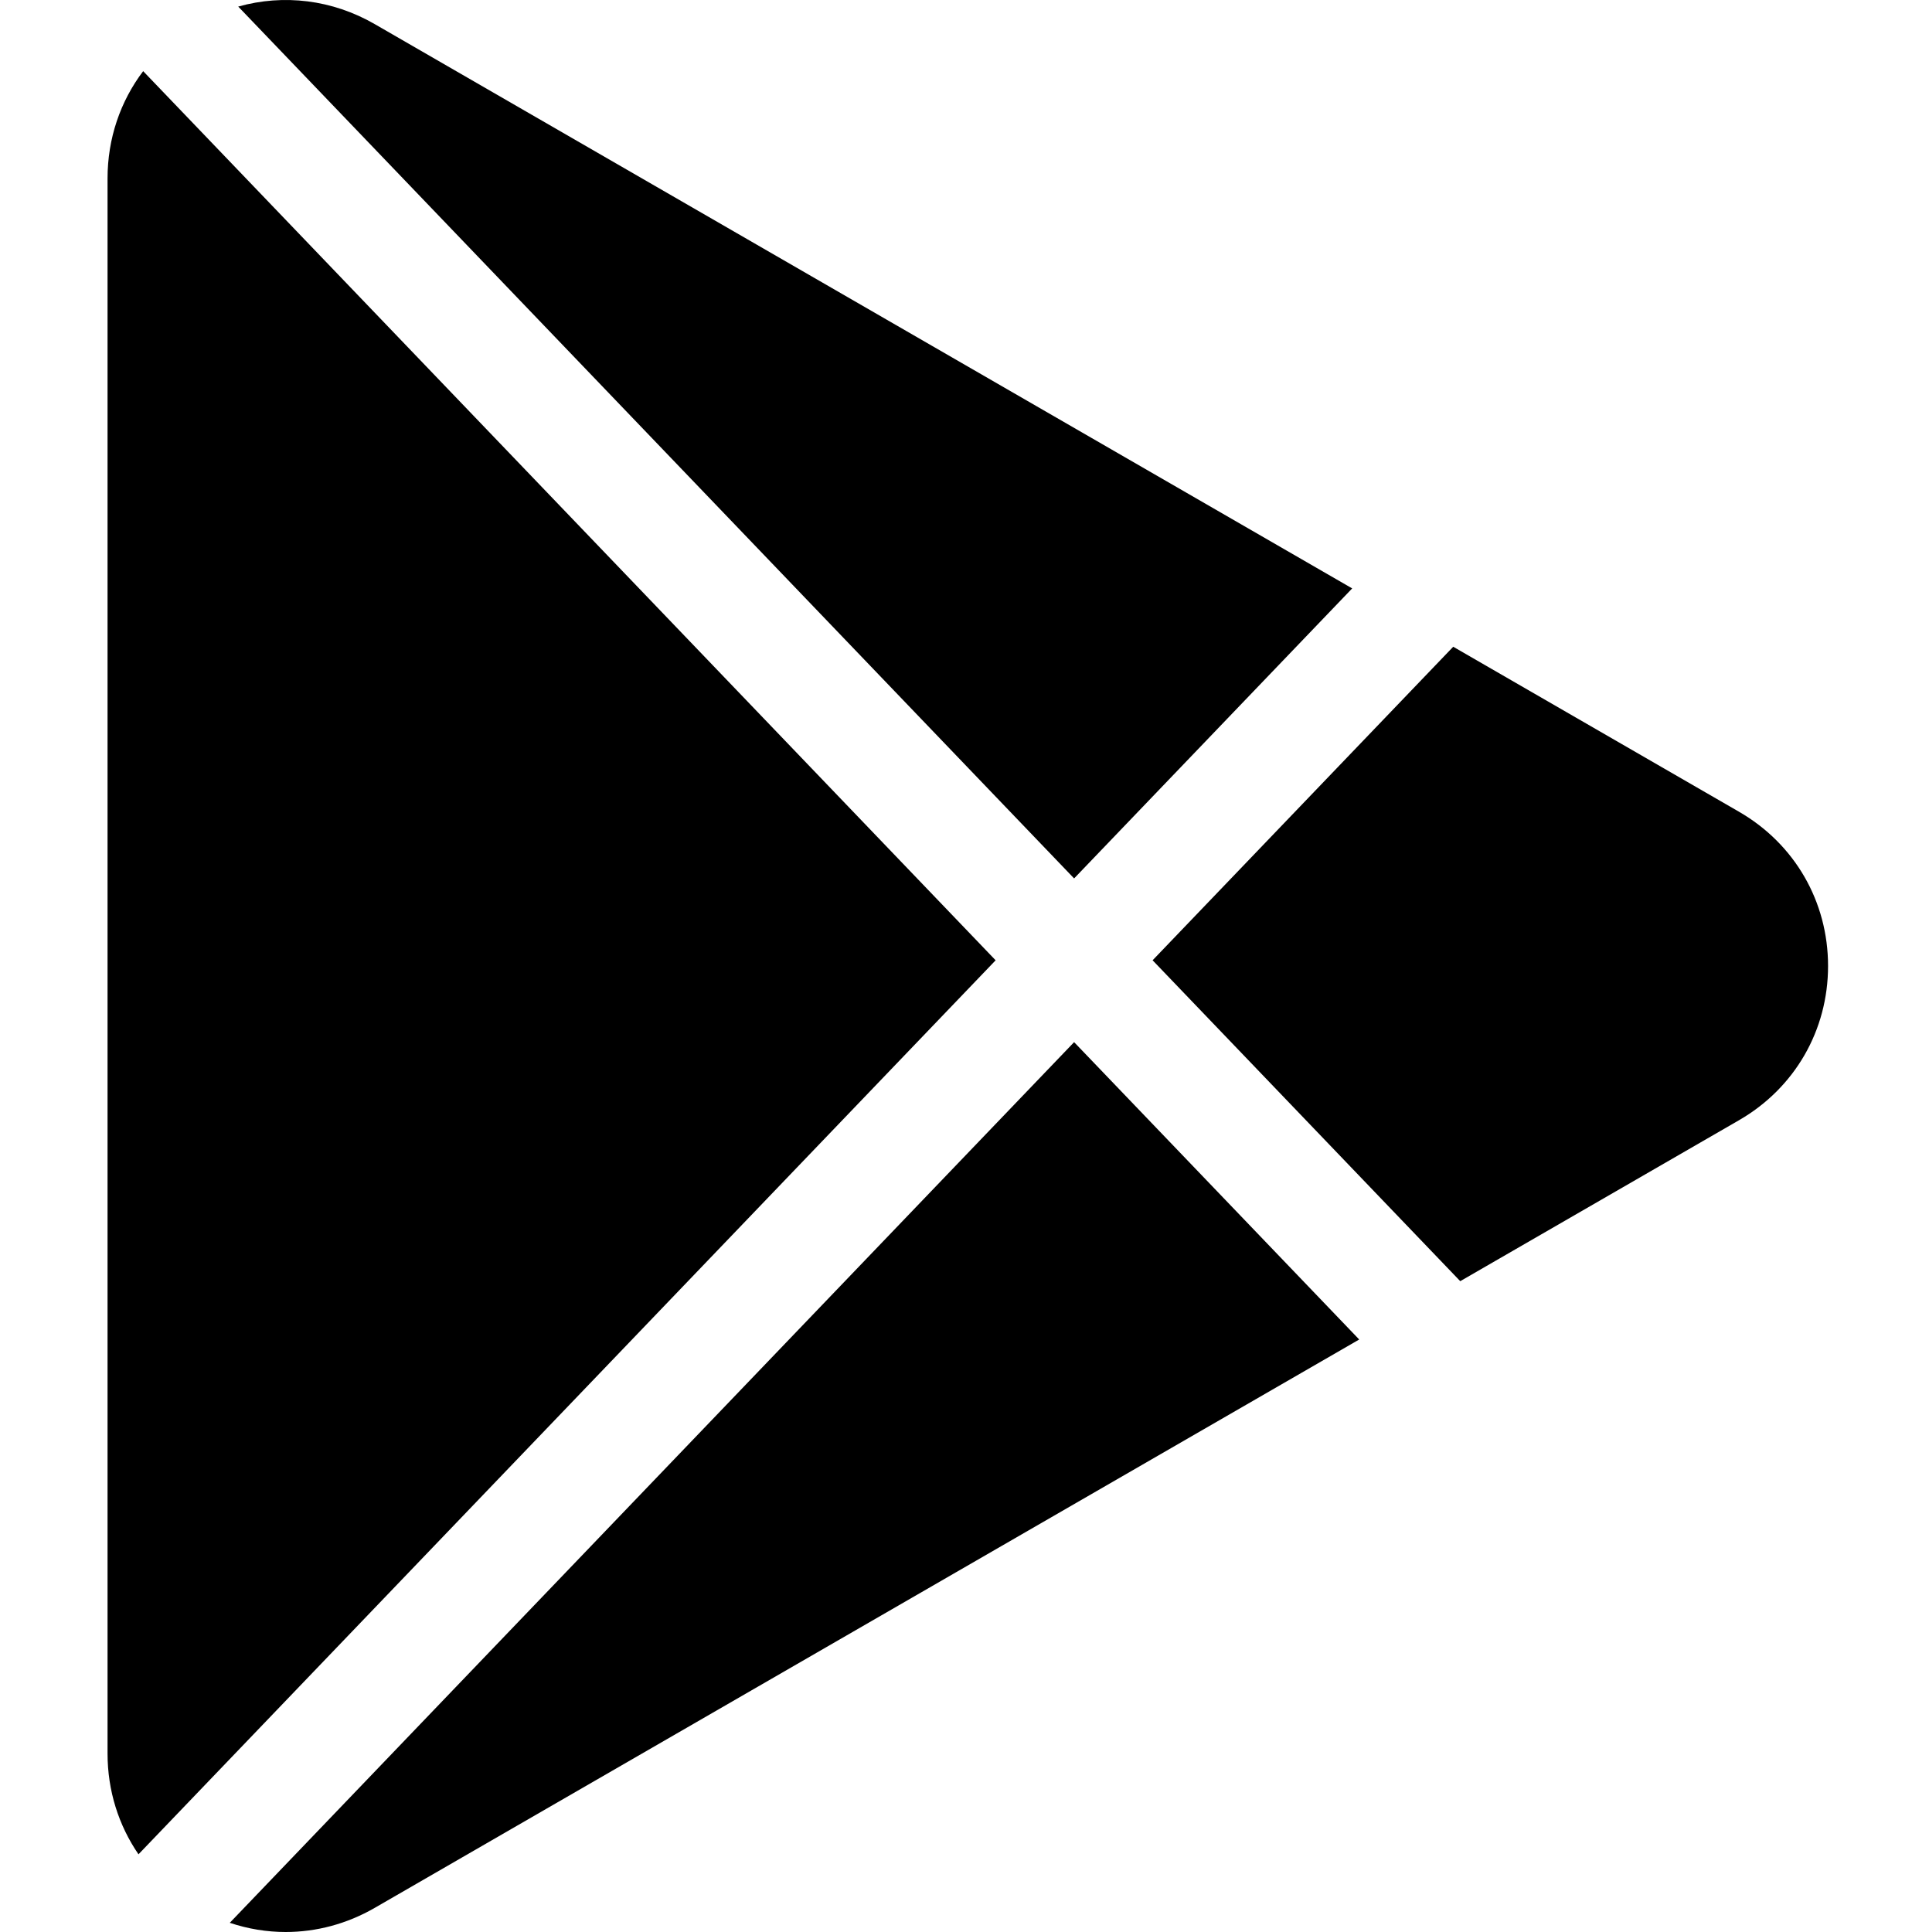
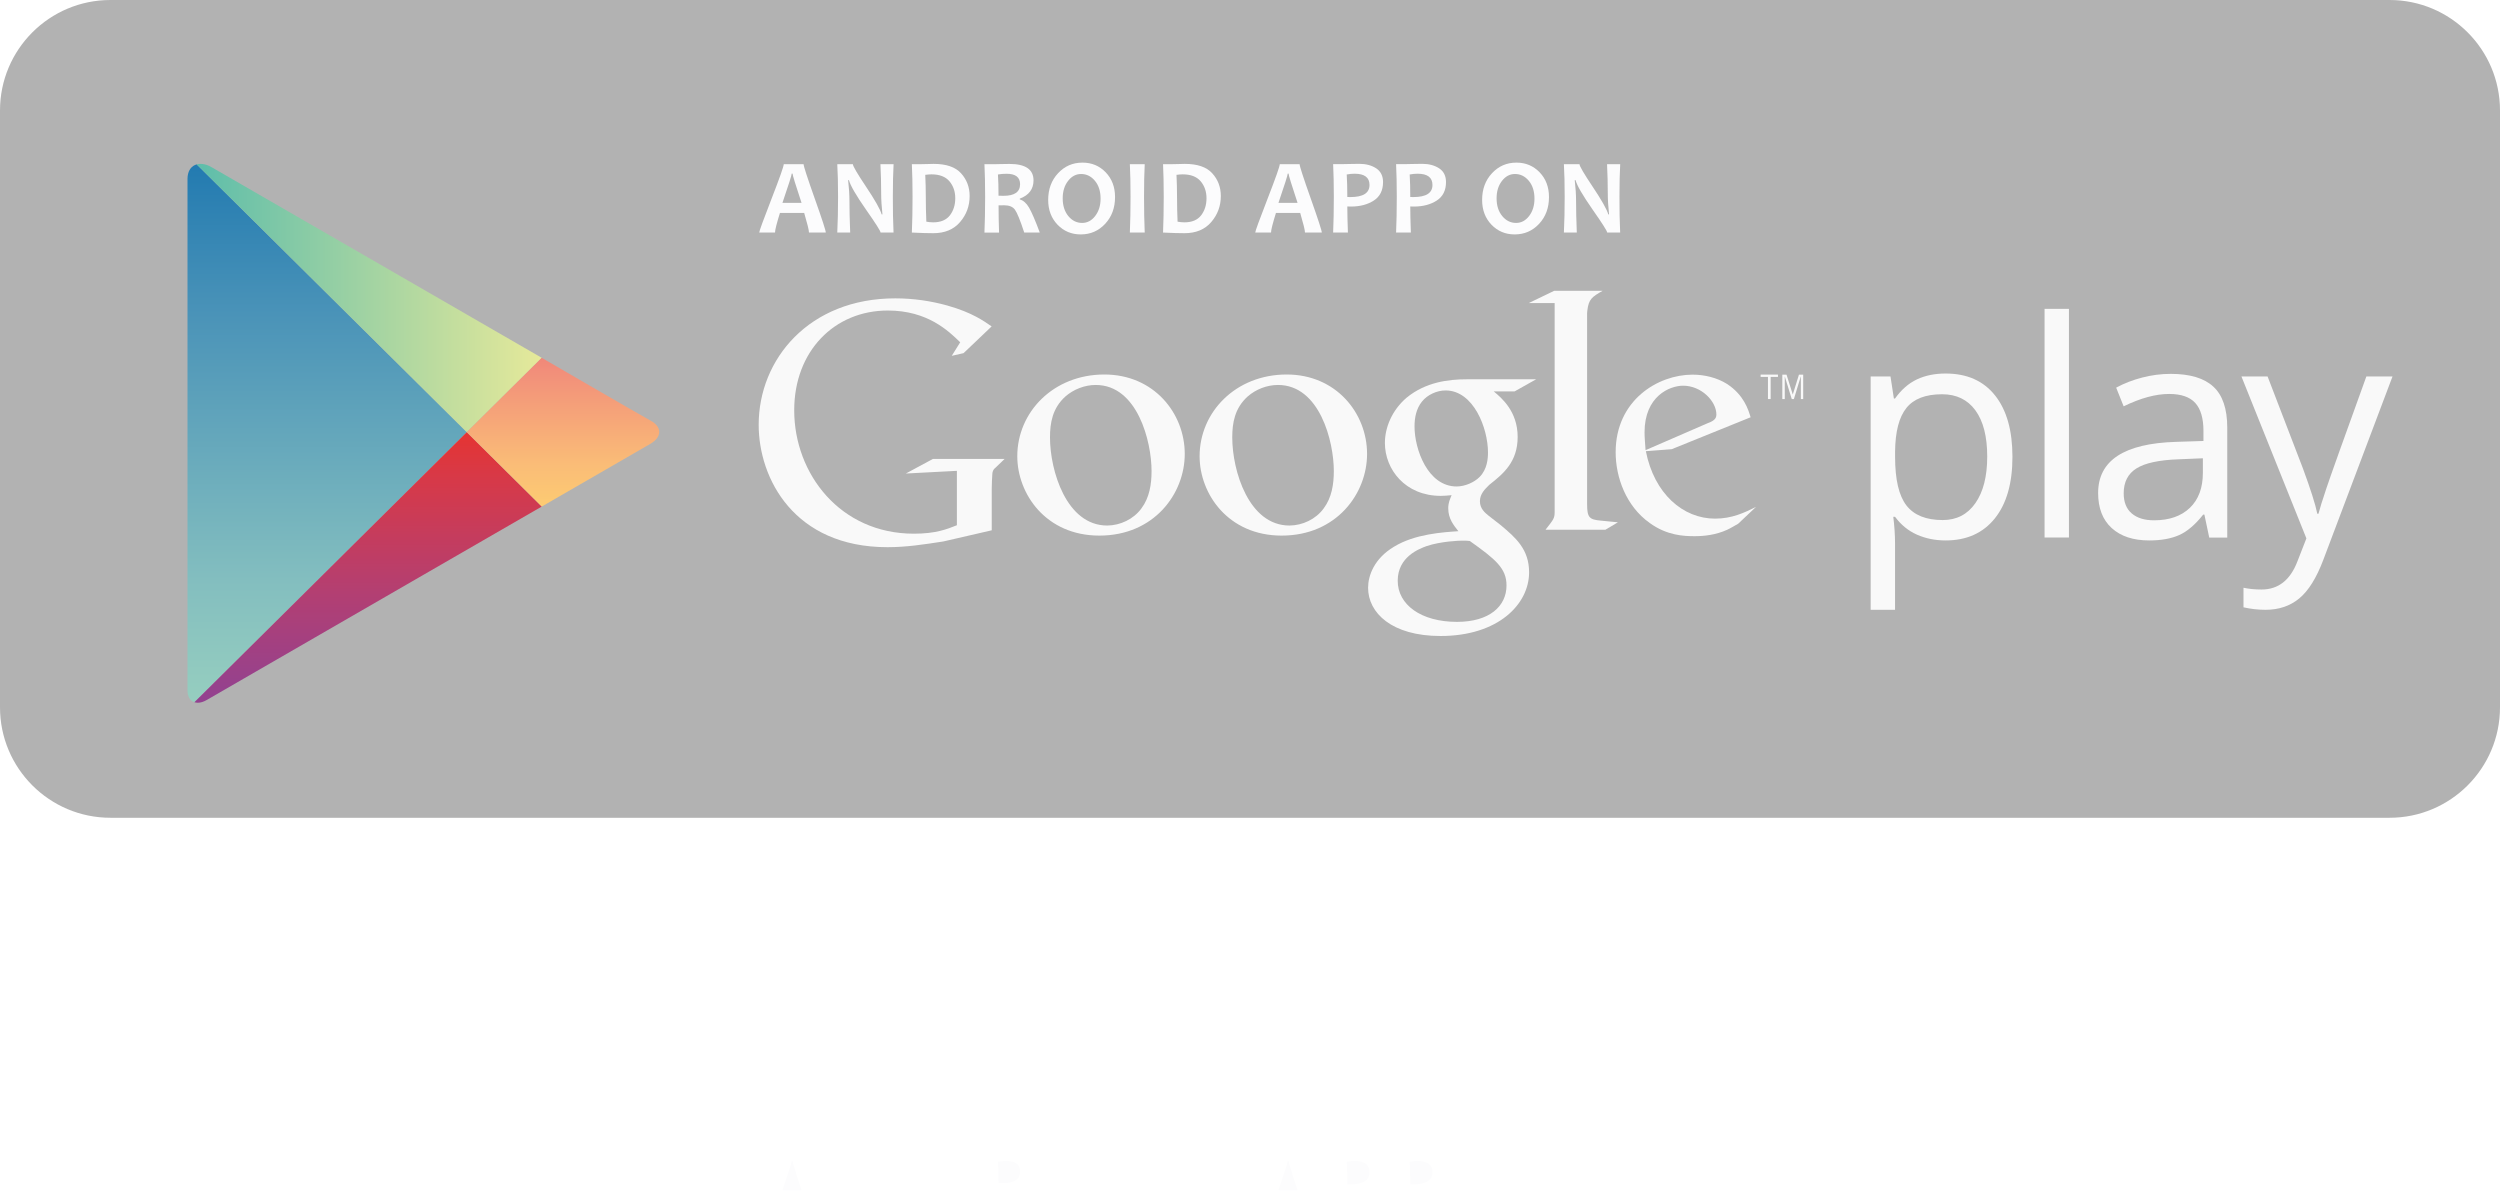
- <svg xmlns="http://www.w3.org/2000/svg" viewBox="-28 0 511 512">
-   <path d="m9.938 18.855c-6.062 8.012-9.438 17.867-9.438 28.414v417.453c0 9.797 2.922 19 8.199 26.688l227.141-236.922zm0 0" />
-   <path d="m256.637 232.793 73.688-76.859-259.02-149.543c-11.242-6.492-24.141-8.031-36.176-4.648zm0 0" />
-   <path d="m256.637 276.18-223.746 233.383c4.824 1.621 9.816 2.438 14.812 2.438 8.105 0 16.215-2.133 23.602-6.398l260.883-150.621zm0 0" />
-   <path d="m432.828 215.117-75.727-43.723-79.664 83.09 81.523 85.039 73.867-42.648c14.781-8.531 23.605-23.816 23.605-40.879 0-17.066-8.824-32.348-23.605-40.879zm0 0" />
+ <svg xmlns="http://www.w3.org/2000/svg" xmlns:xlink="http://www.w3.org/1999/xlink" version="1.1" id="Layer_1" x="0px" y="0px" viewBox="0 0 511.48 243.5" style="enable-background:new 0 0 511.48 243.5;" xml:space="preserve">
+   <style type="text/css">
+ 	.st0{fill:#B2B2B2;}
+ 	.st1{clip-path:url(#SVGID_2_);fill:url(#SVGID_3_);}
+ 	.st2{clip-path:url(#SVGID_2_);fill:url(#SVGID_4_);}
+ 	.st3{clip-path:url(#SVGID_2_);fill:url(#SVGID_5_);}
+ 	.st4{clip-path:url(#SVGID_2_);fill:url(#SVGID_6_);}
+ 	.st5{fill:#F9F9F9;}
+ 	.st6{fill:#FCFCFD;}
+ </style>
+   <g>
+     <path class="st0" d="M511.48,144.7c0,12.49-10.12,22.61-22.61,22.61H22.61C10.12,167.31,0,157.19,0,144.7V22.61   C0,10.12,10.12,0,22.61,0h466.26c12.48,0,22.61,10.12,22.61,22.61V144.7z" />
+     <g id="PLAY">
+       <defs>
+         <path id="SVGID_1_" d="M110.84,73.21L87.78,59.89c0,0-42.02-24.26-44.49-25.69c-2.47-1.43-4.93-0.56-4.93,2.42     c0,4.96,0,51.8,0,51.8s0,50.62,0,52.85c0,2.23,1.76,3.2,3.9,1.96c2.15-1.24,45.51-26.28,45.51-26.28l23.06-13.31     c0,0,19.57-11.3,22.17-12.8c2.6-1.5,2.35-3.56,0.16-4.75C130.97,84.91,110.84,73.21,110.84,73.21z" />
+       </defs>
+       <clipPath id="SVGID_2_">
+         <use xlink:href="#SVGID_1_" style="overflow:visible;" />
+       </clipPath>
+       <linearGradient id="SVGID_3_" gradientUnits="userSpaceOnUse" x1="66.932" y1="31.771" x2="66.932" y2="145.075">
+         <stop offset="0" style="stop-color:#2079B0" />
+         <stop offset="0.286" style="stop-color:#4A93B8" />
+         <stop offset="0.767" style="stop-color:#83BEBF" />
+         <stop offset="1" style="stop-color:#97CFBF" />
+       </linearGradient>
+       <polygon class="st1" points="38.36,31.77 38.36,88.42 38.36,145.07 95.5,88.42   " />
+       <linearGradient id="SVGID_4_" gradientUnits="userSpaceOnUse" x1="38.365" y1="59.891" x2="110.844" y2="59.891">
+         <stop offset="0" style="stop-color:#5ABCAB" />
+         <stop offset="1" style="stop-color:#E6E99A" />
+       </linearGradient>
+       <polygon class="st2" points="110.84,73.21 87.78,59.89 38.36,31.36 38.36,31.77 95.5,88.42   " />
+       <linearGradient id="SVGID_5_" gradientUnits="userSpaceOnUse" x1="74.604" y1="88.424" x2="74.604" y2="145.486">
+         <stop offset="0" style="stop-color:#E53432" />
+         <stop offset="0.167" style="stop-color:#D73948" />
+         <stop offset="0.575" style="stop-color:#B33F72" />
+         <stop offset="0.862" style="stop-color:#9A4189" />
+         <stop offset="1" style="stop-color:#904192" />
+       </linearGradient>
+       <polygon class="st3" points="38.36,145.07 38.36,145.49 87.78,116.95 110.84,103.64 95.5,88.42   " />
+       <linearGradient id="SVGID_6_" gradientUnits="userSpaceOnUse" x1="116.349" y1="73.207" x2="116.349" y2="103.639">
+         <stop offset="0" style="stop-color:#F18779" />
+         <stop offset="0.119" style="stop-color:#F2917A" />
+         <stop offset="0.713" style="stop-color:#FABC77" />
+         <stop offset="1" style="stop-color:#FDCB72" />
+       </linearGradient>
+       <polygon class="st4" points="110.84,73.21 95.5,88.42 110.84,103.64 137.2,88.42   " />
+     </g>
+     <g>
+       <path class="st5" d="M398.06,110.57c-2.15,0-4.1-0.4-5.88-1.19c-1.77-0.79-3.26-2.01-4.47-3.65h-0.36    c0.24,1.92,0.36,3.75,0.36,5.47v13.56h-4.99V77.02h4.06l0.69,4.51h0.24c1.28-1.8,2.78-3.11,4.48-3.91c1.7-0.8,3.66-1.2,5.86-1.2    c4.37,0,7.74,1.49,10.12,4.48c2.38,2.99,3.56,7.18,3.56,12.57c0,5.41-1.21,9.62-3.62,12.61    C405.7,109.07,402.35,110.57,398.06,110.57z M397.34,80.66c-3.37,0-5.8,0.93-7.3,2.8c-1.5,1.86-2.28,4.83-2.32,8.9v1.11    c0,4.63,0.77,7.94,2.32,9.94c1.54,1.99,4.02,2.99,7.42,2.99c2.85,0,5.08-1.15,6.69-3.46c1.61-2.3,2.42-5.48,2.42-9.53    c0-4.11-0.81-7.26-2.42-9.46C402.53,81.75,400.26,80.66,397.34,80.66z" />
+       <path class="st5" d="M423.29,109.97h-4.99V63.19h4.99V109.97z" />
+       <path class="st5" d="M451.99,109.97l-0.99-4.69h-0.24c-1.64,2.07-3.28,3.46-4.92,4.19c-1.63,0.73-3.67,1.1-6.12,1.1    c-3.27,0-5.83-0.84-7.68-2.53c-1.85-1.68-2.78-4.08-2.78-7.18c0-6.65,5.32-10.14,15.96-10.46l5.59-0.18v-2.04    c0-2.59-0.56-4.5-1.67-5.73c-1.11-1.23-2.89-1.85-5.34-1.85c-2.75,0-5.85,0.84-9.32,2.53l-1.53-3.82c1.63-0.88,3.4-1.57,5.34-2.07    c1.93-0.5,3.87-0.75,5.82-0.75c3.93,0,6.84,0.87,8.73,2.62c1.89,1.74,2.84,4.54,2.84,8.39v22.49H451.99z M440.71,106.45    c3.11,0,5.54-0.85,7.32-2.55c1.77-1.7,2.66-4.09,2.66-7.16v-2.98l-4.99,0.21c-3.97,0.14-6.83,0.76-8.58,1.85    c-1.75,1.09-2.63,2.79-2.63,5.1c0,1.8,0.54,3.18,1.64,4.12C437.22,105.98,438.75,106.45,440.71,106.45z" />
+       <path class="st5" d="M458.58,77.02h5.35l7.22,18.79c1.58,4.29,2.57,7.39,2.95,9.29h0.24c0.26-1.02,0.81-2.77,1.64-5.25    c0.83-2.48,3.55-10.09,8.16-22.83h5.35l-14.16,37.52c-1.4,3.71-3.04,6.34-4.92,7.89c-1.87,1.55-4.17,2.33-6.9,2.33    c-1.52,0-3.03-0.17-4.51-0.51v-4c1.1,0.24,2.34,0.36,3.7,0.36c3.43,0,5.87-1.92,7.34-5.77l1.83-4.69L458.58,77.02z" />
+     </g>
+     <g>
+       <path class="st5" d="M305.61,80.08c1.58,1.31,4.89,4.07,4.89,9.31c0,5.1-2.89,7.51-5.79,9.79c-0.9,0.89-1.93,1.86-1.93,3.38    c0,1.51,1.03,2.34,1.79,2.96l2.48,1.93c3.03,2.55,5.79,4.9,5.79,9.65c0,6.48-6.27,13.02-18.12,13.02c-10,0-14.82-4.75-14.82-9.86    c0-2.48,1.24-5.99,5.31-8.41c4.27-2.62,10.06-2.96,13.16-3.17c-0.97-1.24-2.07-2.55-2.07-4.68c0-1.17,0.35-1.86,0.69-2.69    c-0.76,0.07-1.52,0.14-2.21,0.14c-7.3,0-11.44-5.44-11.44-10.82c0-3.17,1.45-6.69,4.41-9.24c3.93-3.24,8.62-3.79,12.34-3.79h14.19    l-4.41,2.48H305.61z M300.71,110.68c-0.55-0.07-0.9-0.07-1.58-0.07c-0.62,0-4.35,0.14-7.24,1.11c-1.52,0.55-5.93,2.2-5.93,7.1    c0,4.89,4.76,8.41,12.13,8.41c6.61,0,10.13-3.18,10.13-7.45C308.23,116.26,305.95,114.41,300.71,110.68z M302.71,97.59    c1.58-1.59,1.72-3.79,1.72-5.03c0-4.96-2.96-12.68-8.68-12.68c-1.79,0-3.72,0.89-4.83,2.28c-1.17,1.45-1.52,3.31-1.52,5.1    c0,4.62,2.69,12.27,8.62,12.27C299.75,99.52,301.61,98.69,302.71,97.59z" />
+       <path class="st5" d="M262.22,109.58c-10.94,0-16.79-8.53-16.79-16.24c0-9.01,7.36-16.72,17.82-16.72    c10.11,0,16.44,7.91,16.44,16.24C279.7,100.98,273.44,109.58,262.22,109.58z M270.82,104.01c1.65-2.2,2.07-4.95,2.07-7.64    c0-6.06-2.89-17.61-11.42-17.61c-2.27,0-4.54,0.9-6.19,2.34c-2.68,2.41-3.17,5.43-3.17,8.4c0,6.81,3.37,18.02,11.7,18.02    C266.49,107.51,269.24,106.21,270.82,104.01z" />
+       <path class="st5" d="M224.92,109.58c-10.94,0-16.79-8.53-16.79-16.24c0-9.01,7.36-16.72,17.82-16.72    c10.11,0,16.44,7.91,16.44,16.24C242.4,100.98,236.14,109.58,224.92,109.58z M233.53,104.01c1.65-2.2,2.07-4.95,2.07-7.64    c0-6.06-2.89-17.61-11.42-17.61c-2.27,0-4.54,0.9-6.19,2.34c-2.68,2.41-3.17,5.43-3.17,8.4c0,6.81,3.37,18.02,11.7,18.02    C229.19,107.51,231.94,106.21,233.53,104.01z" />
+       <path class="st5" d="M202.88,108.5l-9.89,2.28c-4.01,0.62-7.61,1.17-11.41,1.17c-19.1,0-26.36-14.04-26.36-25.04    c0-13.42,10.31-25.87,27.95-25.87c3.74,0,7.33,0.55,10.58,1.45c5.19,1.45,7.61,3.25,9.13,4.29l-5.74,5.47l-2.42,0.55l1.73-2.77    c-2.35-2.28-6.64-6.5-14.8-6.5c-10.93,0-19.16,8.3-19.16,20.41c0,13,9.41,25.25,24.49,25.25c4.43,0,6.71-0.9,8.79-1.73V96.33    l-10.44,0.55l5.53-2.98h14.67l-1.8,1.73c-0.49,0.42-0.55,0.56-0.69,1.11c-0.07,0.62-0.14,2.63-0.14,3.32V108.5z" />
+       <path class="st5" d="M327.47,106.51c-2.28-0.21-2.76-0.62-2.76-3.32v-0.76V64.03c0.01-0.15,0.02-0.3,0.04-0.45    c0.28-2.42,0.97-2.83,3.12-4.08h-9.9L312.78,62h5.29v0.03l0-0.02v40.42v2.29c0,1.38-0.27,1.59-1.87,3.66h12.25l2.56-1.52    C329.83,106.72,328.65,106.65,327.47,106.51z" />
+       <path class="st5" d="M355.62,107.15c-0.75,0.41-1.51,0.9-2.26,1.24c-2.27,1.03-4.61,1.31-6.67,1.31c-2.19,0-5.63-0.14-9.14-2.68    c-4.87-3.44-7-9.35-7-14.5c0-10.65,8.66-15.87,15.73-15.87c2.47,0,5.02,0.62,7.08,1.92c3.43,2.26,4.33,5.22,4.8,6.8l-16.14,6.53    l-5.29,0.41c1.71,8.72,7.62,13.8,14.15,13.8c3.5,0,6.05-1.24,8.38-2.4L355.62,107.15z M349.17,86.67c1.3-0.48,1.99-0.89,1.99-1.85    c0-2.75-3.09-5.91-6.8-5.91c-2.75,0-7.9,2.13-7.9,9.55c0,1.17,0.14,2.4,0.21,3.64L349.17,86.67z" />
+       <g>
+         <path class="st5" d="M362.26,77.11v4.53h-0.55v-4.53h-1.5v-0.47h3.55v0.47H362.26z" />
+         <path class="st5" d="M368.44,81.65v-4.58h-0.03l-1.4,4.58h-0.43l-1.41-4.58h-0.02v4.58h-0.5v-5h0.86l1.27,4.04h0.02l1.25-4.04     h0.87v5H368.44z" />
+       </g>
+     </g>
+     <g>
+       <path class="st6" d="M168.95,47.58h-3.44c0-0.47-0.33-1.81-0.98-4.02h-4.96c-0.67,2.17-1.01,3.51-1.01,4.02h-3.23    c0-0.28,0.84-2.57,2.51-6.88c1.67-4.3,2.51-6.67,2.51-7.11h4.06c0,0.41,0.76,2.74,2.27,7.01    C168.2,44.86,168.95,47.19,168.95,47.58z M163.99,41.51c-1.22-3.7-1.84-5.69-1.84-5.99h-0.17c0,0.28-0.63,2.28-1.9,5.99H163.99z" />
+       <path class="st6" d="M182.81,47.58h-2.65c0-0.29-0.98-1.84-2.95-4.65c-2.06-2.96-3.24-4.98-3.52-6.07h-0.17    c0.18,1.57,0.27,2.99,0.27,4.25c0,1.77,0.05,3.92,0.15,6.47h-2.64c0.11-2.22,0.16-4.66,0.16-7.32c0-2.61-0.05-4.84-0.16-6.67h3.19    c0,0.38,0.88,1.89,2.65,4.54c1.88,2.81,2.96,4.72,3.24,5.73h0.16c-0.17-1.6-0.26-3.03-0.26-4.3c0-1.94-0.05-3.93-0.15-5.97h2.69    c-0.1,1.78-0.15,4-0.15,6.67C182.66,42.95,182.71,45.39,182.81,47.58z" />
+       <path class="st6" d="M198.38,40.1c0,2.03-0.65,3.81-1.96,5.33c-1.3,1.52-3.13,2.28-5.48,2.28c-1.06,0-2.52-0.04-4.38-0.13    c0.09-2.16,0.14-4.6,0.14-7.32c0-2.61-0.05-4.83-0.14-6.67h1.88c0.31,0,0.77-0.01,1.38-0.03c0.61-0.02,1.01-0.03,1.19-0.03    c2.58,0,4.46,0.64,5.62,1.93C197.79,36.75,198.38,38.29,198.38,40.1z M195.44,40.56c0-1.38-0.4-2.53-1.2-3.48    c-0.8-0.94-2.03-1.41-3.67-1.41c-0.31,0-0.73,0.03-1.27,0.1c0.07,1.43,0.11,2.93,0.11,4.49c0,1.71,0.04,3.41,0.11,5.09    c0.47,0.09,0.93,0.14,1.4,0.14c1.54,0,2.68-0.48,3.42-1.43C195.07,43.1,195.44,41.94,195.44,40.56z" />
+       <path class="st6" d="M212.73,47.58h-3.18c-0.83-2.54-1.47-4.1-1.91-4.69c-0.44-0.59-1.16-0.89-2.15-0.89c-0.42,0-0.81,0-1.19,0.01    c0,1.84,0.03,3.7,0.1,5.58h-2.99c0.09-2.16,0.14-4.6,0.14-7.32c0-2.61-0.05-4.83-0.14-6.67h1.86c0.21,0,0.66-0.01,1.35-0.03    c0.68-0.02,1.32-0.03,1.9-0.03c3.29,0,4.93,1.12,4.93,3.37c0,1.78-0.94,3.03-2.81,3.73v0.16c0.72,0.2,1.36,0.76,1.9,1.69    C211.07,43.41,211.81,45.1,212.73,47.58z M208.7,37.69c0-1.42-0.92-2.14-2.75-2.14c-0.67,0-1.27,0.05-1.78,0.15    c0.08,1.11,0.12,2.56,0.12,4.34c0.39,0.01,0.73,0.02,1,0.02C207.56,40.07,208.7,39.28,208.7,37.69z" />
+       <path class="st6" d="M228.13,40.32c0,2.2-0.67,4.02-2.02,5.47c-1.35,1.45-3.01,2.17-5,2.17c-1.89,0-3.47-0.66-4.75-1.99    c-1.27-1.33-1.91-3.02-1.91-5.06c0-2.2,0.67-4.02,2.02-5.47c1.35-1.45,3.01-2.17,5-2.17c1.89,0,3.47,0.66,4.75,1.99    C227.49,36.58,228.13,38.27,228.13,40.32z M225.17,40.64c0-1.5-0.38-2.71-1.15-3.64c-0.77-0.93-1.71-1.4-2.84-1.4    c-1.05,0-1.93,0.47-2.66,1.41c-0.73,0.94-1.1,2.12-1.1,3.56c0,1.49,0.38,2.7,1.15,3.64c0.77,0.93,1.71,1.4,2.83,1.4    c1.05,0,1.93-0.47,2.66-1.41C224.8,43.24,225.17,42.06,225.17,40.64z" />
+       <path class="st6" d="M234.2,47.58h-3.04c0.09-2.22,0.14-4.66,0.14-7.32c0-2.61-0.05-4.84-0.14-6.67h3.04    c-0.09,1.8-0.14,4.03-0.14,6.67C234.06,42.96,234.11,45.4,234.2,47.58z" />
+       <path class="st6" d="M249.77,40.1c0,2.03-0.65,3.81-1.96,5.33c-1.3,1.52-3.13,2.28-5.48,2.28c-1.06,0-2.52-0.04-4.38-0.13    c0.09-2.16,0.14-4.6,0.14-7.32c0-2.61-0.05-4.83-0.14-6.67h1.88c0.31,0,0.77-0.01,1.38-0.03c0.61-0.02,1.01-0.03,1.19-0.03    c2.58,0,4.46,0.64,5.62,1.93C249.19,36.75,249.77,38.29,249.77,40.1z M246.84,40.56c0-1.38-0.4-2.53-1.2-3.48    c-0.8-0.94-2.03-1.41-3.67-1.41c-0.31,0-0.73,0.03-1.27,0.1c0.07,1.43,0.11,2.93,0.11,4.49c0,1.71,0.04,3.41,0.11,5.09    c0.47,0.09,0.93,0.14,1.4,0.14c1.54,0,2.68-0.48,3.42-1.43C246.47,43.1,246.84,41.94,246.84,40.56z" />
+       <path class="st6" d="M270.43,47.58h-3.44c0-0.47-0.33-1.81-0.98-4.02h-4.96c-0.67,2.17-1.01,3.51-1.01,4.02h-3.23    c0-0.28,0.84-2.57,2.51-6.88c1.67-4.3,2.51-6.67,2.51-7.11h4.06c0,0.41,0.76,2.74,2.27,7.01    C269.67,44.86,270.43,47.19,270.43,47.58z M265.47,41.51c-1.22-3.7-1.84-5.69-1.84-5.99h-0.17c0,0.28-0.63,2.28-1.9,5.99H265.47z" />
+       <path class="st6" d="M282.96,37.25c0,1.71-0.64,2.98-1.91,3.79c-1.27,0.82-2.83,1.22-4.68,1.22c-0.34,0-0.58-0.01-0.72-0.02    c0,1.35,0.04,3.12,0.12,5.33h-3.02c0.09-2.07,0.14-4.51,0.14-7.32c0-2.58-0.05-4.8-0.14-6.67h1.87c0.26,0,0.77-0.01,1.53-0.03    c0.75-0.02,1.4-0.03,1.96-0.03c1.36,0,2.51,0.31,3.45,0.92C282.49,35.06,282.96,36,282.96,37.25z M280.19,37.84    c0-1.53-1.02-2.3-3.05-2.3c-0.51,0-1.05,0.05-1.61,0.16c0.08,1.35,0.12,2.89,0.12,4.6c0.18,0.01,0.39,0.02,0.62,0.02    C278.88,40.32,280.19,39.5,280.19,37.84z" />
+       <path class="st6" d="M295.84,37.25c0,1.71-0.64,2.98-1.91,3.79c-1.27,0.82-2.83,1.22-4.68,1.22c-0.34,0-0.58-0.01-0.72-0.02    c0,1.35,0.04,3.12,0.12,5.33h-3.02c0.09-2.07,0.14-4.51,0.14-7.32c0-2.58-0.05-4.8-0.14-6.67h1.87c0.26,0,0.77-0.01,1.53-0.03    c0.75-0.02,1.4-0.03,1.96-0.03c1.36,0,2.51,0.31,3.45,0.92C295.38,35.06,295.84,36,295.84,37.25z M293.07,37.84    c0-1.53-1.02-2.3-3.05-2.3c-0.51,0-1.05,0.05-1.61,0.16c0.08,1.35,0.12,2.89,0.12,4.6c0.18,0.01,0.39,0.02,0.62,0.02    C291.77,40.32,293.07,39.5,293.07,37.84z" />
+       <path class="st6" d="M316.91,40.32c0,2.2-0.67,4.02-2.02,5.47c-1.35,1.45-3.01,2.17-5,2.17c-1.89,0-3.47-0.66-4.75-1.99    c-1.27-1.33-1.91-3.02-1.91-5.06c0-2.2,0.67-4.02,2.02-5.47c1.35-1.45,3.01-2.17,5-2.17c1.89,0,3.47,0.66,4.75,1.99    C316.27,36.58,316.91,38.27,316.91,40.32z M313.94,40.64c0-1.5-0.38-2.71-1.15-3.64c-0.77-0.93-1.71-1.4-2.84-1.4    c-1.05,0-1.93,0.47-2.66,1.41c-0.73,0.94-1.1,2.12-1.1,3.56c0,1.49,0.38,2.7,1.16,3.64c0.77,0.93,1.71,1.4,2.83,1.4    c1.05,0,1.93-0.47,2.66-1.41C313.58,43.24,313.94,42.06,313.94,40.64z" />
+       <path class="st6" d="M331.47,47.58h-2.65c0-0.29-0.98-1.84-2.95-4.65c-2.06-2.96-3.24-4.98-3.52-6.07h-0.17    c0.18,1.57,0.27,2.99,0.27,4.25c0,1.77,0.05,3.92,0.15,6.47h-2.64c0.11-2.22,0.16-4.66,0.16-7.32c0-2.61-0.05-4.84-0.16-6.67h3.19    c0,0.38,0.88,1.89,2.65,4.54c1.88,2.81,2.96,4.72,3.24,5.73h0.16c-0.17-1.6-0.26-3.03-0.26-4.3c0-1.94-0.05-3.93-0.15-5.97h2.69    c-0.1,1.78-0.15,4-0.15,6.67C331.32,42.95,331.37,45.39,331.47,47.58z" />
+     </g>
+     <g>
+       <path class="st6" d="M163.99,243.5c-1.22-3.7-1.84-5.69-1.84-5.99h-0.17c0,0.28-0.63,2.28-1.9,5.99H163.99z" />
+       <path class="st6" d="M208.7,239.68c0-1.42-0.92-2.14-2.75-2.14c-0.67,0-1.27,0.05-1.78,0.15c0.08,1.11,0.12,2.56,0.12,4.34    c0.39,0.01,0.73,0.02,1,0.02C207.56,242.06,208.7,241.27,208.7,239.68z" />
+       <path class="st6" d="M265.47,243.5c-1.22-3.7-1.84-5.69-1.84-5.99h-0.17c0,0.28-0.63,2.28-1.9,5.99H265.47z" />
+       <path class="st6" d="M280.19,239.83c0-1.53-1.02-2.3-3.05-2.3c-0.51,0-1.05,0.05-1.61,0.16c0.08,1.35,0.12,2.89,0.12,4.6    c0.18,0.01,0.39,0.02,0.62,0.02C278.88,242.32,280.19,241.49,280.19,239.83z" />
+       <path class="st6" d="M293.07,239.83c0-1.53-1.02-2.3-3.05-2.3c-0.51,0-1.05,0.05-1.61,0.16c0.08,1.35,0.12,2.89,0.12,4.6    c0.18,0.01,0.39,0.02,0.62,0.02C291.77,242.32,293.07,241.49,293.07,239.83z" />
+     </g>
+   </g>
</svg>
